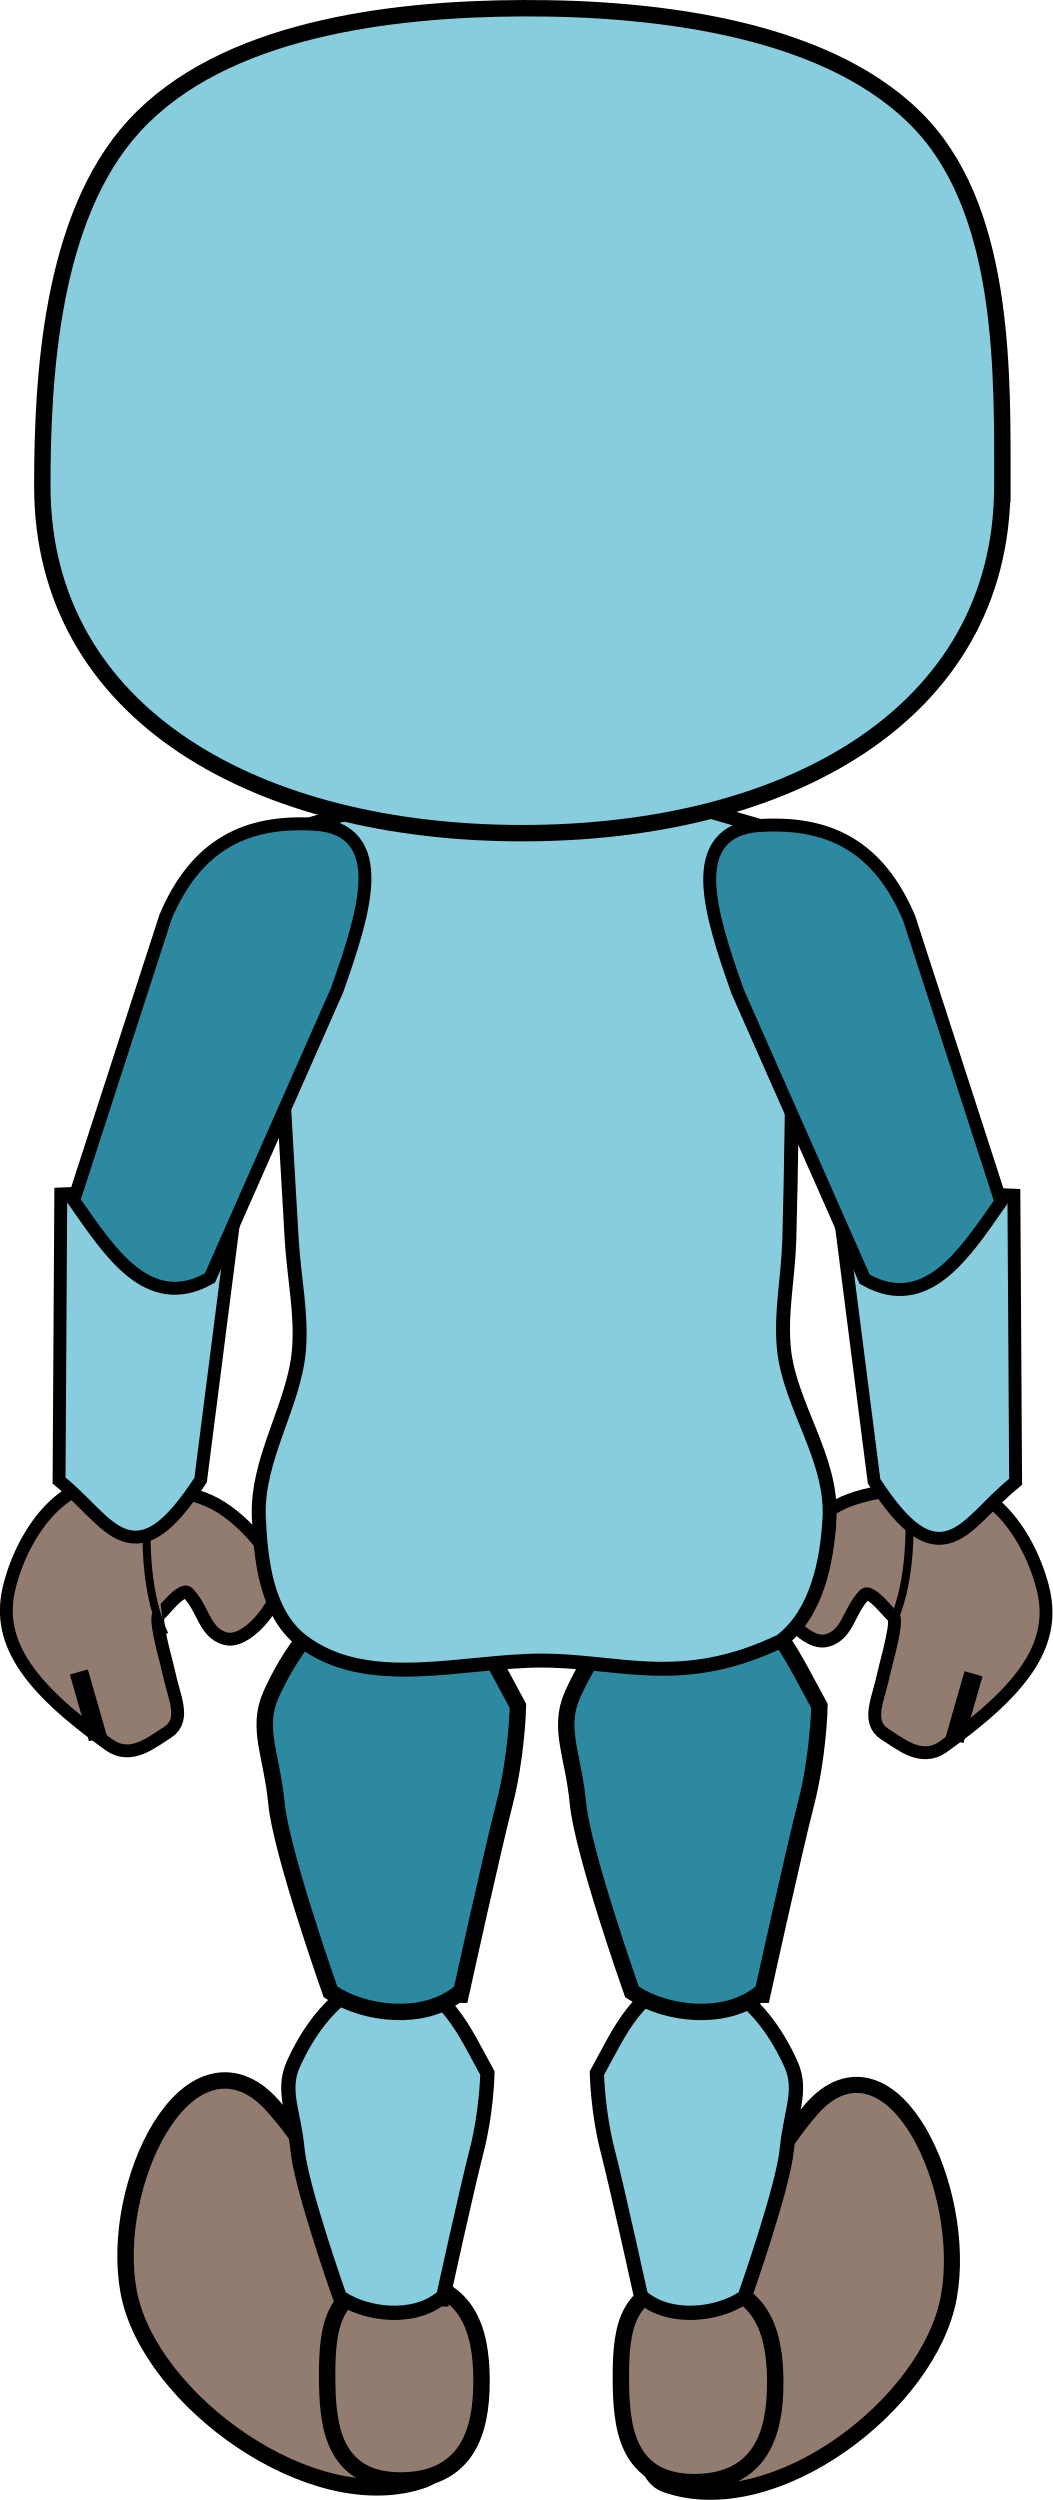
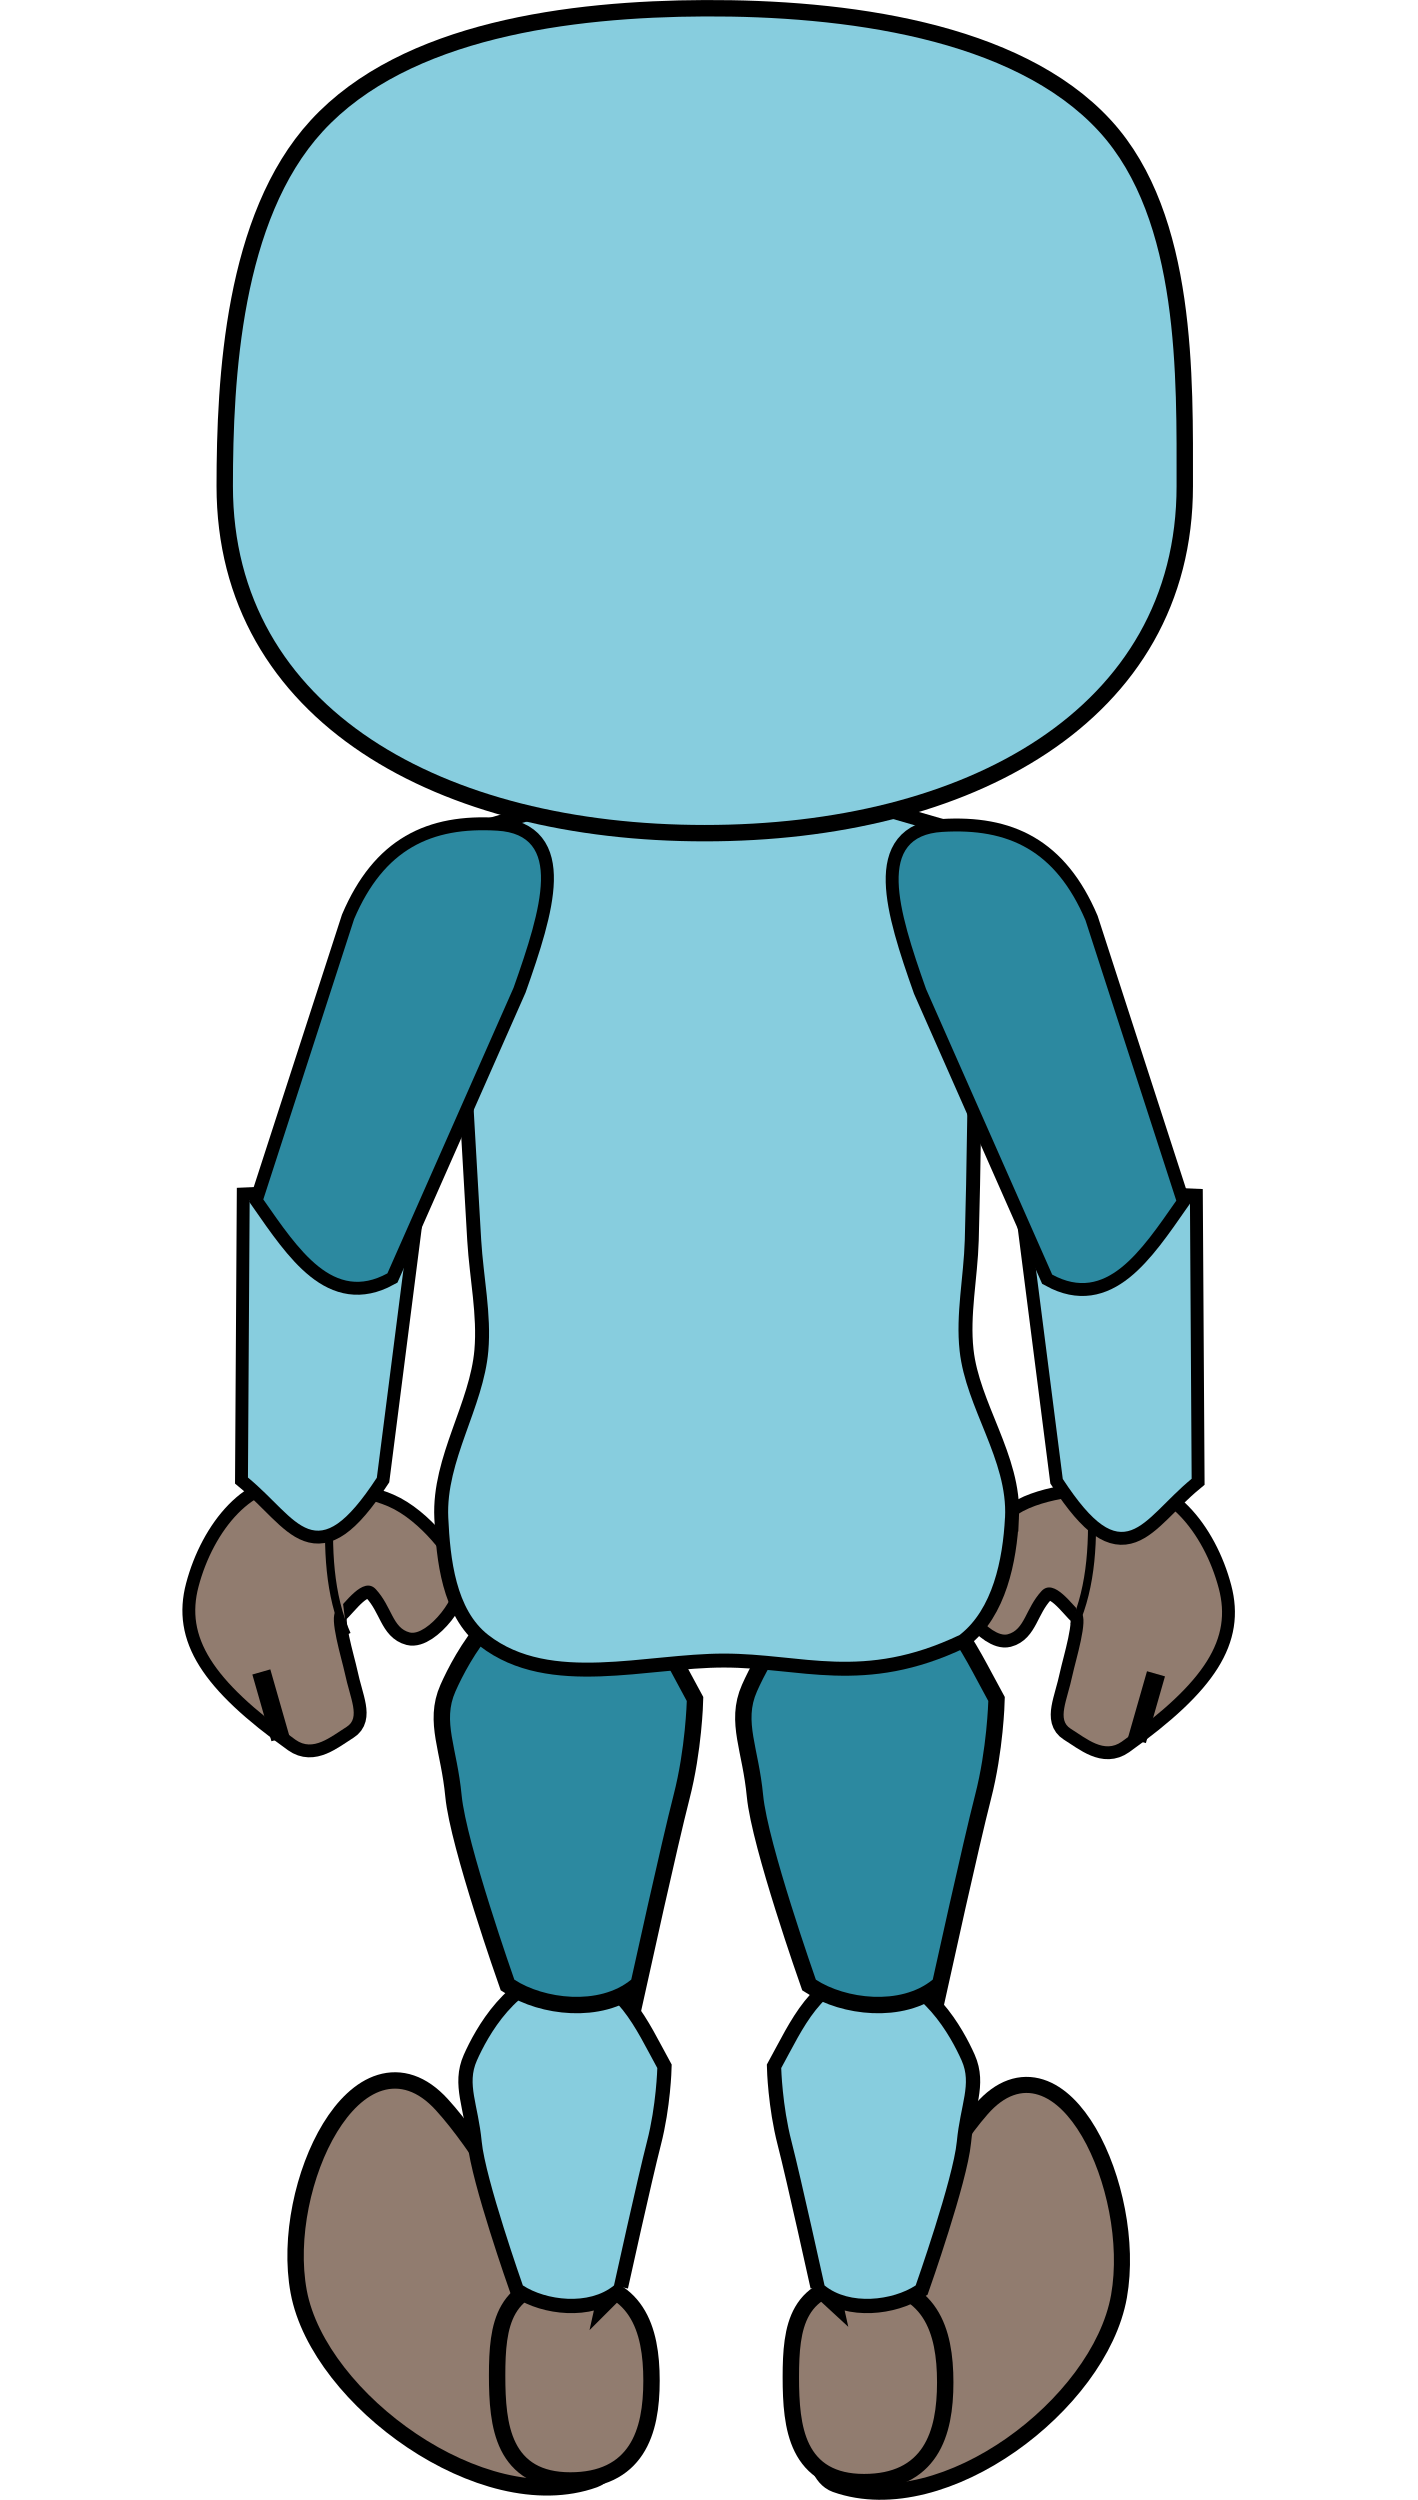
- <svg xmlns="http://www.w3.org/2000/svg" width="22.275mm" height="52.917mm" viewBox="0 0 22.275 52.917" version="1.1" id="svg8">
+ <svg xmlns="http://www.w3.org/2000/svg" width="30mm" height="52.917mm" viewBox="0 0 30 52.917" version="1.1" id="svg8">
  <defs id="defs2" />
-   <g id="layer1" transform="translate(-56.67558,-92.80691)">
-     <g id="g1531" transform="matrix(0.5614482,0,0,0.5614482,24.85518,40.70064)">
-       <path id="rect892-5-0-2-3-2-6-5-6" style="fill:#917c6f;fill-opacity:1;stroke:#000000;stroke-width:1.212;stroke-linecap:square;stroke-miterlimit:4;stroke-dasharray:none;stroke-opacity:1;paint-order:markers stroke fill" d="m 81.133,183.813 c 0,0 3.773,-8.33 6.366,-11.295 2.593,-2.965 5.346,2.911 4.655,6.808 -0.691,3.897 -6.403,8.236 -10.287,6.858 -0.78,-0.277 -0.735,-2.371 -0.735,-2.371 z" />
-       <path id="path2040-2" style="fill:#917c6f;fill-opacity:1;stroke:#000000;stroke-width:1.237;stroke-linecap:square;stroke-miterlimit:4;stroke-dasharray:none;stroke-opacity:1;paint-order:markers stroke fill" d="m 85.594,182.622 c 0,1.907 -0.529,3.453 -2.751,3.453 -2.223,0 -2.451,-1.74 -2.451,-3.647 0,-1.907 0.228,-3.258 2.451,-3.258 2.223,0 2.751,1.546 2.751,3.453 z" />
-       <path id="rect875-9-1-1-1-8" style="fill:#87cdde;fill-opacity:1;stroke:#000000;stroke-width:1.077;stroke-linecap:square;stroke-miterlimit:4;stroke-dasharray:none;stroke-opacity:1;paint-order:markers stroke fill" d="m 81.085,179.226 c 0,0 -0.893,-4.063 -1.246,-5.427 -0.352,-1.364 -0.389,-2.769 -0.389,-2.769 0.829,-1.508 1.52,-3.19 3.364,-3.416 1.93,0.168 3.044,2.244 3.44,3.133 0.396,0.888 -0.047,1.648 -0.181,3.052 -0.133,1.404 -1.551,5.427 -1.551,5.427 -0.862,0.566 -2.491,0.777 -3.437,0 z" />
-       <path id="rect875-9-1-1-5-9-5" style="fill:#2c89a0;fill-opacity:1;stroke:#000000;stroke-width:1.237;stroke-linecap:square;stroke-miterlimit:4;stroke-dasharray:none;stroke-opacity:1;paint-order:markers stroke fill" d="m 85.164,167.7 c 0,0 1.145,-5.208 1.596,-6.956 0.452,-1.748 0.498,-3.549 0.498,-3.549 -1.063,-1.933 -1.949,-4.089 -4.311,-4.378 -2.474,0.216 -3.901,2.877 -4.409,4.015 -0.508,1.139 0.06,2.112 0.232,3.912 0.171,1.799 1.988,6.956 1.988,6.956 1.104,0.725 3.193,0.996 4.405,0 z" />
-       <path id="rect892-5-0-2-3-2-6-5-3" style="fill:#917c6f;fill-opacity:1;stroke:#000000;stroke-width:1.237;stroke-linecap:square;stroke-miterlimit:4;stroke-dasharray:none;stroke-opacity:1;paint-order:markers stroke fill" d="m 73.335,183.629 c 0,0 -3.939,-8.315 -6.646,-11.274 -2.707,-2.959 -5.581,2.905 -4.86,6.795 0.721,3.89 6.743,8.28 10.738,6.845 0.781,-0.28 0.767,-2.367 0.767,-2.367 z" />
-       <path id="path2040" style="fill:#917c6f;fill-opacity:1;stroke:#000000;stroke-width:1.237;stroke-linecap:square;stroke-miterlimit:4;stroke-dasharray:none;stroke-opacity:1;paint-order:markers stroke fill" d="m 74.52,182.559 c 0,1.907 -0.529,3.453 -2.751,3.453 -2.223,0 -2.451,-1.74 -2.451,-3.647 0,-1.907 0.228,-3.258 2.451,-3.258 2.223,0 2.751,1.546 2.751,3.453 z" />
-       <path id="rect875-9-1-1-9" style="fill:#87cdde;fill-opacity:1;stroke:#000000;stroke-width:1.077;stroke-linecap:square;stroke-miterlimit:4;stroke-dasharray:none;stroke-opacity:1;paint-order:markers stroke fill" d="m 73.146,179.226 c 0,0 0.893,-4.063 1.245,-5.427 0.352,-1.364 0.389,-2.769 0.389,-2.769 -0.829,-1.508 -1.52,-3.19 -3.364,-3.416 -1.93,0.168 -3.044,2.244 -3.44,3.133 -0.396,0.888 0.047,1.648 0.181,3.052 0.133,1.404 1.551,5.427 1.551,5.427 0.862,0.566 2.491,0.777 3.437,0 z" />
-       <path id="rect875-9-1-1-5-6" style="fill:#2c89a0;fill-opacity:1;stroke:#000000;stroke-width:1.237;stroke-linecap:square;stroke-miterlimit:4;stroke-dasharray:none;stroke-opacity:1;paint-order:markers stroke fill" d="m 73.797,167.7 c 0,0 1.145,-5.208 1.596,-6.956 0.452,-1.748 0.498,-3.549 0.498,-3.549 -1.063,-1.933 -1.949,-4.089 -4.311,-4.378 -2.474,0.216 -3.901,2.877 -4.409,4.015 -0.508,1.139 0.06,2.112 0.232,3.912 0.171,1.799 1.988,6.956 1.988,6.956 1.104,0.725 3.193,0.996 4.405,0 z" />
-       <g id="g2021" style="fill:#917c6f;fill-opacity:1" transform="matrix(4.667022,0,0,4.667022,-172.5933,-24.0817)">
+   <g id="layer1" transform="translate(-229.7426,-92.80702)">
+     <g id="g882">
+       <g id="g2021" style="fill:#917c6f;fill-opacity:1" transform="matrix(2.620291,0,0,2.620291,104.8824,27.18017)">
        <g id="g1742-7-1-3" transform="rotate(5.900964,-170.5595,31.67654)" style="fill:#917c6f;fill-opacity:1">
          <path id="path839-9-65-0-6-1" style="fill:#917c6f;fill-opacity:1;stroke:#000000;stroke-width:0.208;stroke-linecap:square;stroke-miterlimit:4;stroke-dasharray:none;stroke-opacity:1;paint-order:markers stroke fill" d="m 56.926,14.399 c 0.147,0.39 -0.024,0.756 -0.653,1.311 -0.13,0.114 -0.283,0.006 -0.421,-0.062 -0.121,-0.06 -0.052,-0.222 -0.03,-0.432 0.013,-0.12 0.083,-0.466 0.019,-0.506 -0.073,-0.047 -0.247,-0.265 -0.338,-0.143 -0.115,0.155 -0.101,0.325 -0.236,0.375 -0.135,0.05 -0.448,-0.261 -0.41,-0.427 0.025,-0.112 0.226,-0.463 0.478,-0.604 0.245,-0.137 0.593,-0.17 0.694,-0.203 0.358,-0.117 0.731,0.25 0.897,0.691 z" />
          <path style="fill:#917c6f;fill-opacity:1;stroke:#000000;stroke-width:0.151;stroke-linecap:butt;stroke-linejoin:miter;stroke-miterlimit:4;stroke-dasharray:none;stroke-opacity:1" d="m 56.394,15.688 0.098,-0.552 v 0" id="path1529-9-7-5" />
        </g>
        <path style="fill:#917c6f;fill-opacity:1;stroke:#000000;stroke-width:0.065;stroke-linecap:butt;stroke-linejoin:miter;stroke-miterlimit:4;stroke-dasharray:none;stroke-opacity:1" d="m 56.329,38.174 c 0.142,-0.317 0.159,-0.696 0.135,-1.095" id="path1968" />
      </g>
-       <g id="g2015" transform="matrix(4.667022,0,0,4.667022,-146.6624,-21.54188)" style="fill:#917c6f;fill-opacity:1">
+       <g id="g2015" transform="matrix(2.620291,0,0,2.620291,119.4413,28.60615)" style="fill:#917c6f;fill-opacity:1">
        <g id="g1742-7-1-1" transform="matrix(-0.9947011,0.1028093,0.1028093,0.9947011,98.84265,17.14372)" style="fill:#917c6f;fill-opacity:1">
          <path id="path839-9-65-0-6-1-7" style="fill:#917c6f;fill-opacity:1;stroke:#000000;stroke-width:0.208;stroke-linecap:square;stroke-miterlimit:4;stroke-dasharray:none;stroke-opacity:1;paint-order:markers stroke fill" d="m 56.926,14.399 c 0.147,0.39 -0.024,0.756 -0.653,1.311 -0.13,0.114 -0.283,0.006 -0.421,-0.062 -0.121,-0.06 -0.052,-0.222 -0.03,-0.432 0.013,-0.12 0.083,-0.466 0.019,-0.506 -0.073,-0.047 -0.247,-0.265 -0.338,-0.143 -0.115,0.155 -0.101,0.325 -0.236,0.375 -0.135,0.05 -0.448,-0.261 -0.41,-0.427 0.025,-0.112 0.226,-0.463 0.478,-0.604 0.245,-0.137 0.593,-0.17 0.694,-0.203 0.358,-0.117 0.731,0.25 0.897,0.691 z" />
          <path style="fill:#917c6f;fill-opacity:1;stroke:#000000;stroke-width:0.151;stroke-linecap:butt;stroke-linejoin:miter;stroke-miterlimit:4;stroke-dasharray:none;stroke-opacity:1" d="m 56.394,15.688 0.098,-0.552 v 0" id="path1529-9-7-5-5" />
        </g>
        <path style="fill:#917c6f;fill-opacity:1;stroke:#000000;stroke-width:0.065;stroke-linecap:butt;stroke-linejoin:miter;stroke-miterlimit:4;stroke-dasharray:none;stroke-opacity:1" d="M 44.897,37.706 C 44.755,37.389 44.738,37.01 44.762,36.611" id="path1968-9" />
      </g>
-       <path id="rect856-1-3-8-6-8-8" style="fill:#87cdde;fill-opacity:1;stroke:#000000;stroke-width:1.053;stroke-linecap:square;stroke-miterlimit:4;stroke-dasharray:none;stroke-opacity:1;paint-order:markers stroke fill" d="m 87.685,150.021 c -0.081,1.58 -0.461,3.458 -1.712,4.427 -3.654,1.743 -5.915,0.7 -8.886,0.7 -2.969,-7e-5 -6.535,1.121 -8.88,-0.7 -1.231,-0.956 -1.438,-2.869 -1.51,-4.427 -0.1,-2.152 1.325,-4.137 1.51,-6.283 0.12,-1.392 -0.185,-2.788 -0.269,-4.182 -0.301,-5.012 -0.838,-15.038 -0.838,-15.038 l 7.682,-2.222 h 3.887 l 7.682,2.222 c 0,0 -0.036,10.027 -0.182,15.038 -0.041,1.395 -0.347,2.795 -0.195,4.182 0.238,2.158 1.823,4.115 1.712,6.283 z" />
-       <path id="rect892-5-3-9-1-7-2-7-1-3-9" style="fill:#87cdde;fill-opacity:1;stroke:#000000;stroke-width:0.973;stroke-linecap:square;stroke-miterlimit:4;stroke-dasharray:none;stroke-opacity:1;paint-order:markers stroke fill" d="m 59.209,138.054 -0.063,10.457 c 1.92,1.589 2.523,3.571 4.859,0.007 l 1.371,-10.729 z" />
-       <path id="rect892-5-3-9-1-7-2-77-6-84" style="fill:#2c89a0;fill-opacity:1;stroke:#000000;stroke-width:0.975;stroke-linecap:square;stroke-miterlimit:4;stroke-dasharray:none;stroke-opacity:1;paint-order:markers stroke fill" d="m 59.723,138.025 c 1.333,1.909 2.647,3.897 4.679,2.788 l 4.755,-10.767 c 1.068,-3.017 1.889,-5.768 -0.612,-5.921 -2.501,-0.153 -4.277,0.701 -5.4,3.332 z" />
-       <path id="rect892-5-3-9-1-7-2-7-1-3-4-0" style="fill:#87cdde;fill-opacity:1;stroke:#000000;stroke-width:0.973;stroke-linecap:square;stroke-miterlimit:4;stroke-dasharray:none;stroke-opacity:1;paint-order:markers stroke fill" d="m 94.658,138.1 0.063,10.457 c -1.92,1.589 -2.523,3.571 -4.859,0.007 L 88.491,137.836 Z" />
-       <path id="rect892-5-3-9-1-7-2-77-6-8-4" style="fill:#2c89a0;fill-opacity:1;stroke:#000000;stroke-width:0.975;stroke-linecap:square;stroke-miterlimit:4;stroke-dasharray:none;stroke-opacity:1;paint-order:markers stroke fill" d="m 94.143,138.072 c -1.333,1.909 -2.647,3.897 -4.679,2.788 l -4.755,-10.767 c -1.068,-3.017 -1.889,-5.768 0.612,-5.921 2.501,-0.153 4.276,0.701 5.4,3.332 z" />
-       <path id="path833-8" style="fill:#87cdde;fill-opacity:1;stroke:#000000;stroke-width:1.237;stroke-linecap:square;stroke-miterlimit:4;stroke-dasharray:none;stroke-opacity:1;paint-order:markers stroke fill" d="m 94.154,111.134 c 0,8.417 -7.964,12.774 -17.787,12.774 -9.824,1e-5 -17.787,-4.357 -17.787,-12.774 0,-4.089 0.324,-10.034 3.383,-13.37 3.238,-3.531 9.364,-4.317 14.405,-4.338 5.188,-0.022 11.628,0.799 14.867,4.338 3.05,3.334 2.921,9.287 2.921,13.37 z" />
+       <g id="g889" transform="translate(-0.3094194)">
+         <path id="rect892-5-0-2-3-2-6-5-6-7" style="fill:#917c6f;fill-opacity:1;stroke:#000000;stroke-width:0.68;stroke-linecap:square;stroke-miterlimit:4;stroke-dasharray:none;stroke-opacity:1;paint-order:markers stroke fill" d="m 247.382,143.902 c 0,0 2.119,-4.677 3.574,-6.341 1.456,-1.665 3.002,1.634 2.614,3.822 -0.388,2.188 -3.595,4.624 -5.775,3.85 -0.438,-0.155 -0.413,-1.331 -0.413,-1.331 z" />
+         <path id="path2040-2-0" style="fill:#917c6f;fill-opacity:1;stroke:#000000;stroke-width:0.694;stroke-linecap:square;stroke-miterlimit:4;stroke-dasharray:none;stroke-opacity:1;paint-order:markers stroke fill" d="m 249.886,143.233 c 0,1.071 -0.297,1.939 -1.545,1.939 -1.248,0 -1.376,-0.977 -1.376,-2.048 0,-1.071 0.128,-1.829 1.376,-1.829 1.248,0 1.545,0.868 1.545,1.939 z" />
+         <path id="rect892-5-0-2-3-2-6-5-3-6" style="fill:#917c6f;fill-opacity:1;stroke:#000000;stroke-width:0.694;stroke-linecap:square;stroke-miterlimit:4;stroke-dasharray:none;stroke-opacity:1;paint-order:markers stroke fill" d="m 243.004,143.799 c 0,0 -2.212,-4.668 -3.731,-6.33 -1.52,-1.661 -3.133,1.631 -2.728,3.815 0.405,2.184 3.786,4.649 6.029,3.843 0.438,-0.157 0.431,-1.329 0.431,-1.329 z" />
+         <path id="path2040-0" style="fill:#917c6f;fill-opacity:1;stroke:#000000;stroke-width:0.694;stroke-linecap:square;stroke-miterlimit:4;stroke-dasharray:none;stroke-opacity:1;paint-order:markers stroke fill" d="m 243.669,143.198 c 0,1.071 -0.297,1.939 -1.545,1.939 -1.248,0 -1.376,-0.977 -1.376,-2.048 0,-1.071 0.128,-1.829 1.376,-1.829 1.248,0 1.545,0.868 1.545,1.939 z" />
+         <path id="rect875-9-1-1" style="fill:#87cdde;fill-opacity:1;stroke:#000000;stroke-width:0.605;stroke-linecap:square;stroke-miterlimit:4;stroke-dasharray:none;stroke-opacity:1;paint-order:markers stroke fill" d="m 243.048,141.183 c 0,0 0.502,-2.281 0.699,-3.047 0.198,-0.766 0.218,-1.555 0.218,-1.555 -0.466,-0.847 -0.854,-1.791 -1.888,-1.918 -1.084,0.095 -1.709,1.26 -1.931,1.759 -0.222,0.499 0.026,0.925 0.102,1.713 0.075,0.788 0.871,3.047 0.871,3.047 0.484,0.318 1.398,0.436 1.93,0 z" />
+         <path id="rect875-9-1-1-5" style="fill:#2c89a0;fill-opacity:1;stroke:#000000;stroke-width:0.694;stroke-linecap:square;stroke-miterlimit:4;stroke-dasharray:none;stroke-opacity:1;paint-order:markers stroke fill" d="m 243.413,134.711 c 0,0 0.643,-2.924 0.896,-3.906 0.254,-0.982 0.28,-1.993 0.28,-1.993 -0.597,-1.085 -1.094,-2.296 -2.421,-2.458 -1.389,0.121 -2.19,1.615 -2.475,2.254 -0.285,0.639 0.034,1.186 0.13,2.196 0.096,1.01 1.116,3.906 1.116,3.906 0.62,0.407 1.792,0.559 2.473,0 z" />
+         <path id="rect875-9-1-1-1" style="fill:#87cdde;fill-opacity:1;stroke:#000000;stroke-width:0.605;stroke-linecap:square;stroke-miterlimit:4;stroke-dasharray:none;stroke-opacity:1;paint-order:markers stroke fill" d="m 247.505,141.183 c 0,0 -0.502,-2.281 -0.699,-3.047 -0.198,-0.766 -0.218,-1.555 -0.218,-1.555 0.466,-0.847 0.854,-1.791 1.888,-1.918 1.084,0.095 1.709,1.26 1.931,1.759 0.222,0.499 -0.026,0.925 -0.102,1.713 -0.075,0.788 -0.871,3.047 -0.871,3.047 -0.484,0.318 -1.398,0.436 -1.93,0 z" />
+         <path id="rect875-9-1-1-5-9" style="fill:#2c89a0;fill-opacity:1;stroke:#000000;stroke-width:0.694;stroke-linecap:square;stroke-miterlimit:4;stroke-dasharray:none;stroke-opacity:1;paint-order:markers stroke fill" d="m 249.795,134.711 c 0,0 0.643,-2.924 0.896,-3.906 0.254,-0.982 0.28,-1.993 0.28,-1.993 -0.597,-1.085 -1.094,-2.296 -2.421,-2.458 -1.389,0.121 -2.19,1.615 -2.475,2.254 -0.285,0.639 0.034,1.186 0.13,2.196 0.096,1.01 1.116,3.906 1.116,3.906 0.62,0.407 1.792,0.559 2.473,0 z" />
+       </g>
+       <path id="rect856-1-3-8-6-8-8" style="fill:#87cdde;fill-opacity:1;stroke:#000000;stroke-width:0.591;stroke-linecap:square;stroke-miterlimit:4;stroke-dasharray:none;stroke-opacity:1;paint-order:markers stroke fill" d="m 251.015,124.93 c -0.046,0.887 -0.259,1.942 -0.961,2.485 -2.052,0.978 -3.321,0.393 -4.989,0.393 -1.667,-4e-5 -3.669,0.63 -4.986,-0.393 -0.691,-0.537 -0.807,-1.611 -0.848,-2.485 -0.056,-1.208 0.744,-2.323 0.848,-3.527 0.067,-0.781 -0.104,-1.565 -0.151,-2.348 -0.169,-2.814 -0.47,-8.443 -0.47,-8.443 l 4.313,-1.248 h 2.182 l 4.313,1.248 c 0,0 -0.02,5.63 -0.102,8.443 -0.023,0.783 -0.195,1.569 -0.109,2.348 0.133,1.211 1.024,2.31 0.961,3.527 z" />
+       <path id="rect892-5-3-9-1-7-2-7-1-3-9" style="fill:#87cdde;fill-opacity:1;stroke:#000000;stroke-width:0.546;stroke-linecap:square;stroke-miterlimit:4;stroke-dasharray:none;stroke-opacity:1;paint-order:markers stroke fill" d="m 235.027,118.211 -0.036,5.871 c 1.078,0.892 1.417,2.005 2.728,0.004 l 0.77,-6.024 z" />
+       <path id="rect892-5-3-9-1-7-2-77-6-84" style="fill:#2c89a0;fill-opacity:1;stroke:#000000;stroke-width:0.547;stroke-linecap:square;stroke-miterlimit:4;stroke-dasharray:none;stroke-opacity:1;paint-order:markers stroke fill" d="m 235.316,118.195 c 0.748,1.072 1.486,2.188 2.627,1.565 l 2.67,-6.045 c 0.6,-1.694 1.061,-3.239 -0.343,-3.325 -1.404,-0.086 -2.401,0.393 -3.032,1.871 z" />
+       <path id="rect892-5-3-9-1-7-2-7-1-3-4-0" style="fill:#87cdde;fill-opacity:1;stroke:#000000;stroke-width:0.546;stroke-linecap:square;stroke-miterlimit:4;stroke-dasharray:none;stroke-opacity:1;paint-order:markers stroke fill" d="m 254.93,118.237 0.036,5.871 c -1.078,0.892 -1.417,2.005 -2.728,0.004 l -0.77,-6.024 z" />
+       <path id="rect892-5-3-9-1-7-2-77-6-8-4" style="fill:#2c89a0;fill-opacity:1;stroke:#000000;stroke-width:0.547;stroke-linecap:square;stroke-miterlimit:4;stroke-dasharray:none;stroke-opacity:1;paint-order:markers stroke fill" d="m 254.641,118.221 c -0.748,1.072 -1.486,2.188 -2.627,1.565 l -2.67,-6.045 c -0.6,-1.694 -1.061,-3.239 0.343,-3.325 1.404,-0.086 2.401,0.393 3.032,1.871 z" />
+       <path id="path833-8" style="fill:#87cdde;fill-opacity:1;stroke:#000000;stroke-width:0.694;stroke-linecap:square;stroke-miterlimit:4;stroke-dasharray:none;stroke-opacity:1;paint-order:markers stroke fill" d="m 254.647,103.097 c 0,4.726 -4.471,7.172 -9.987,7.172 -5.516,10e-6 -9.987,-2.446 -9.987,-7.172 0,-2.296 0.182,-5.633 1.899,-7.506 1.818,-1.983 5.257,-2.424 8.088,-2.436 2.913,-0.012 6.528,0.448 8.347,2.436 1.713,1.872 1.64,5.214 1.64,7.506 z" />
    </g>
  </g>
</svg>
